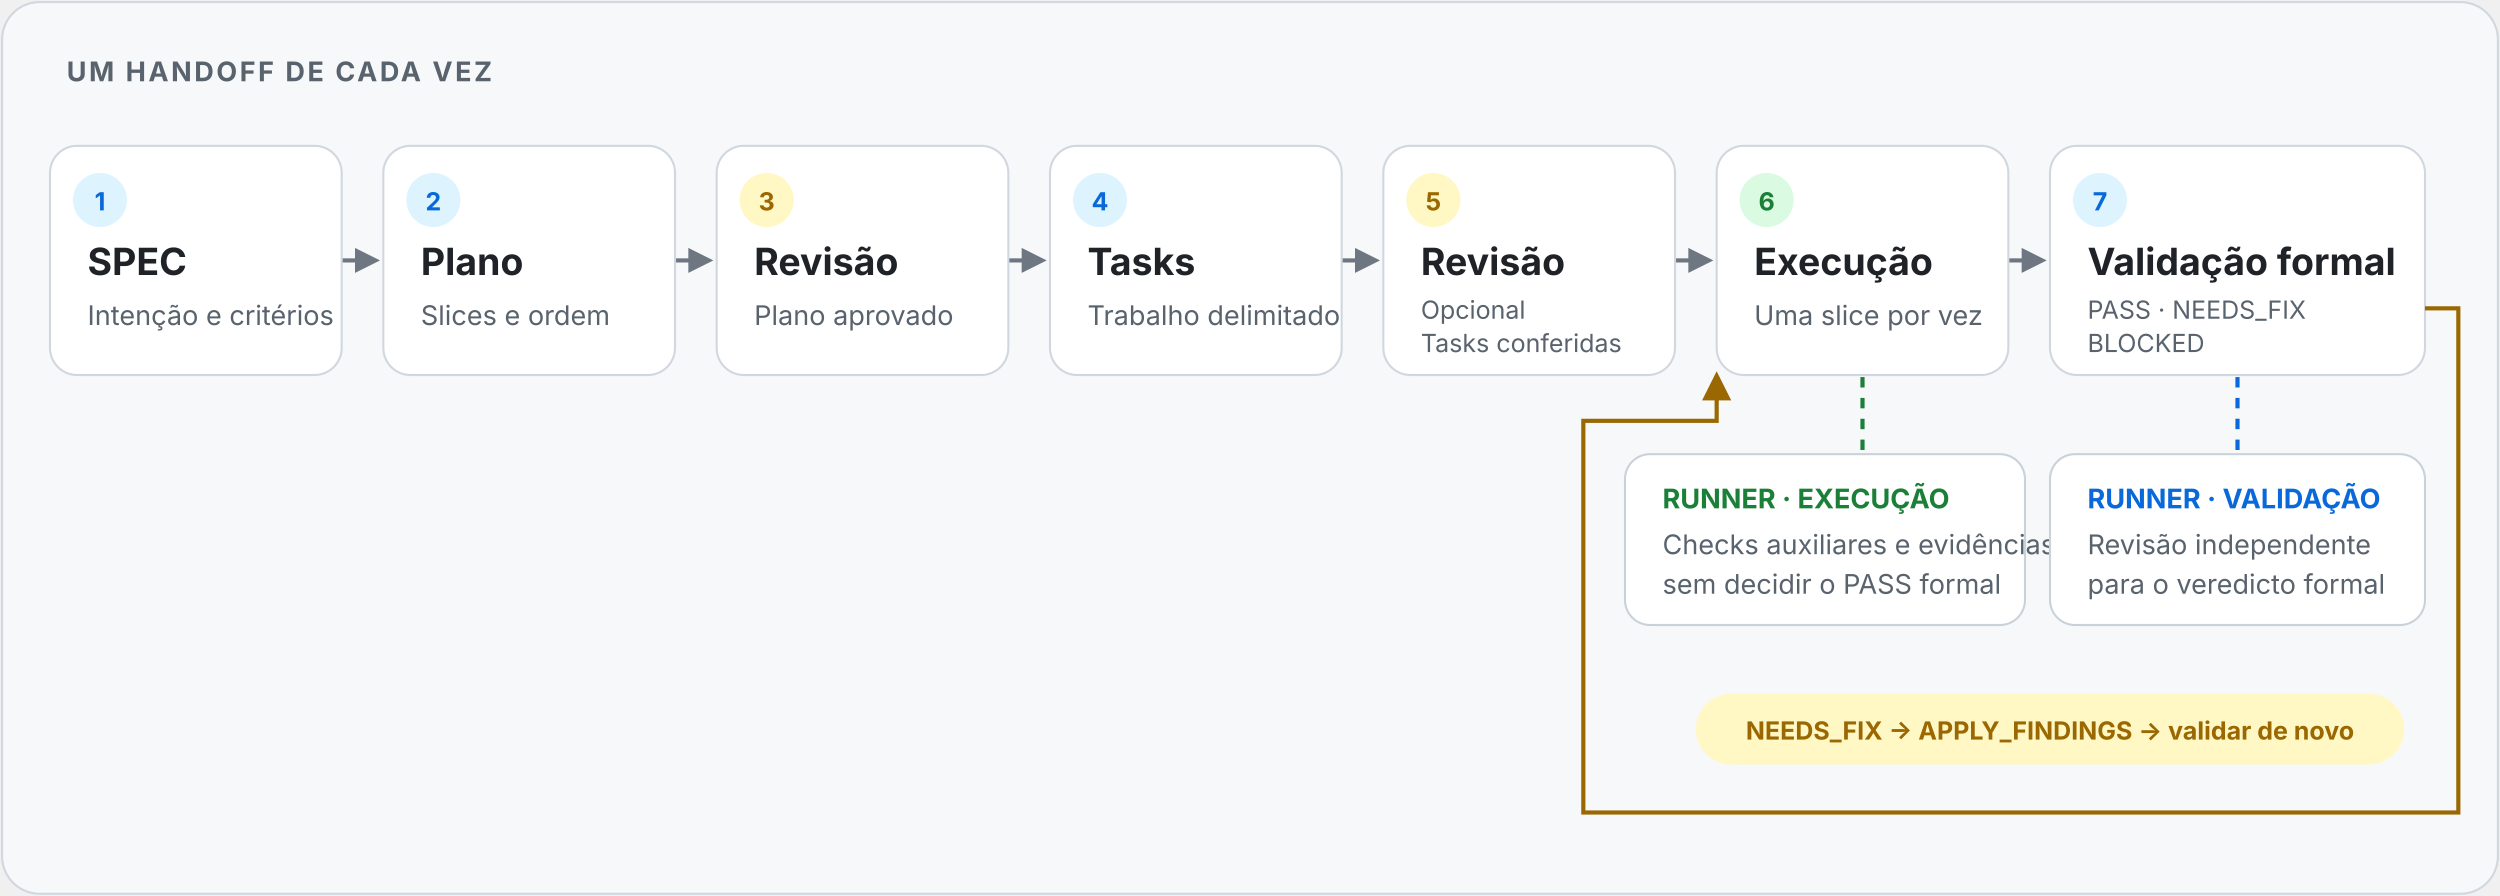
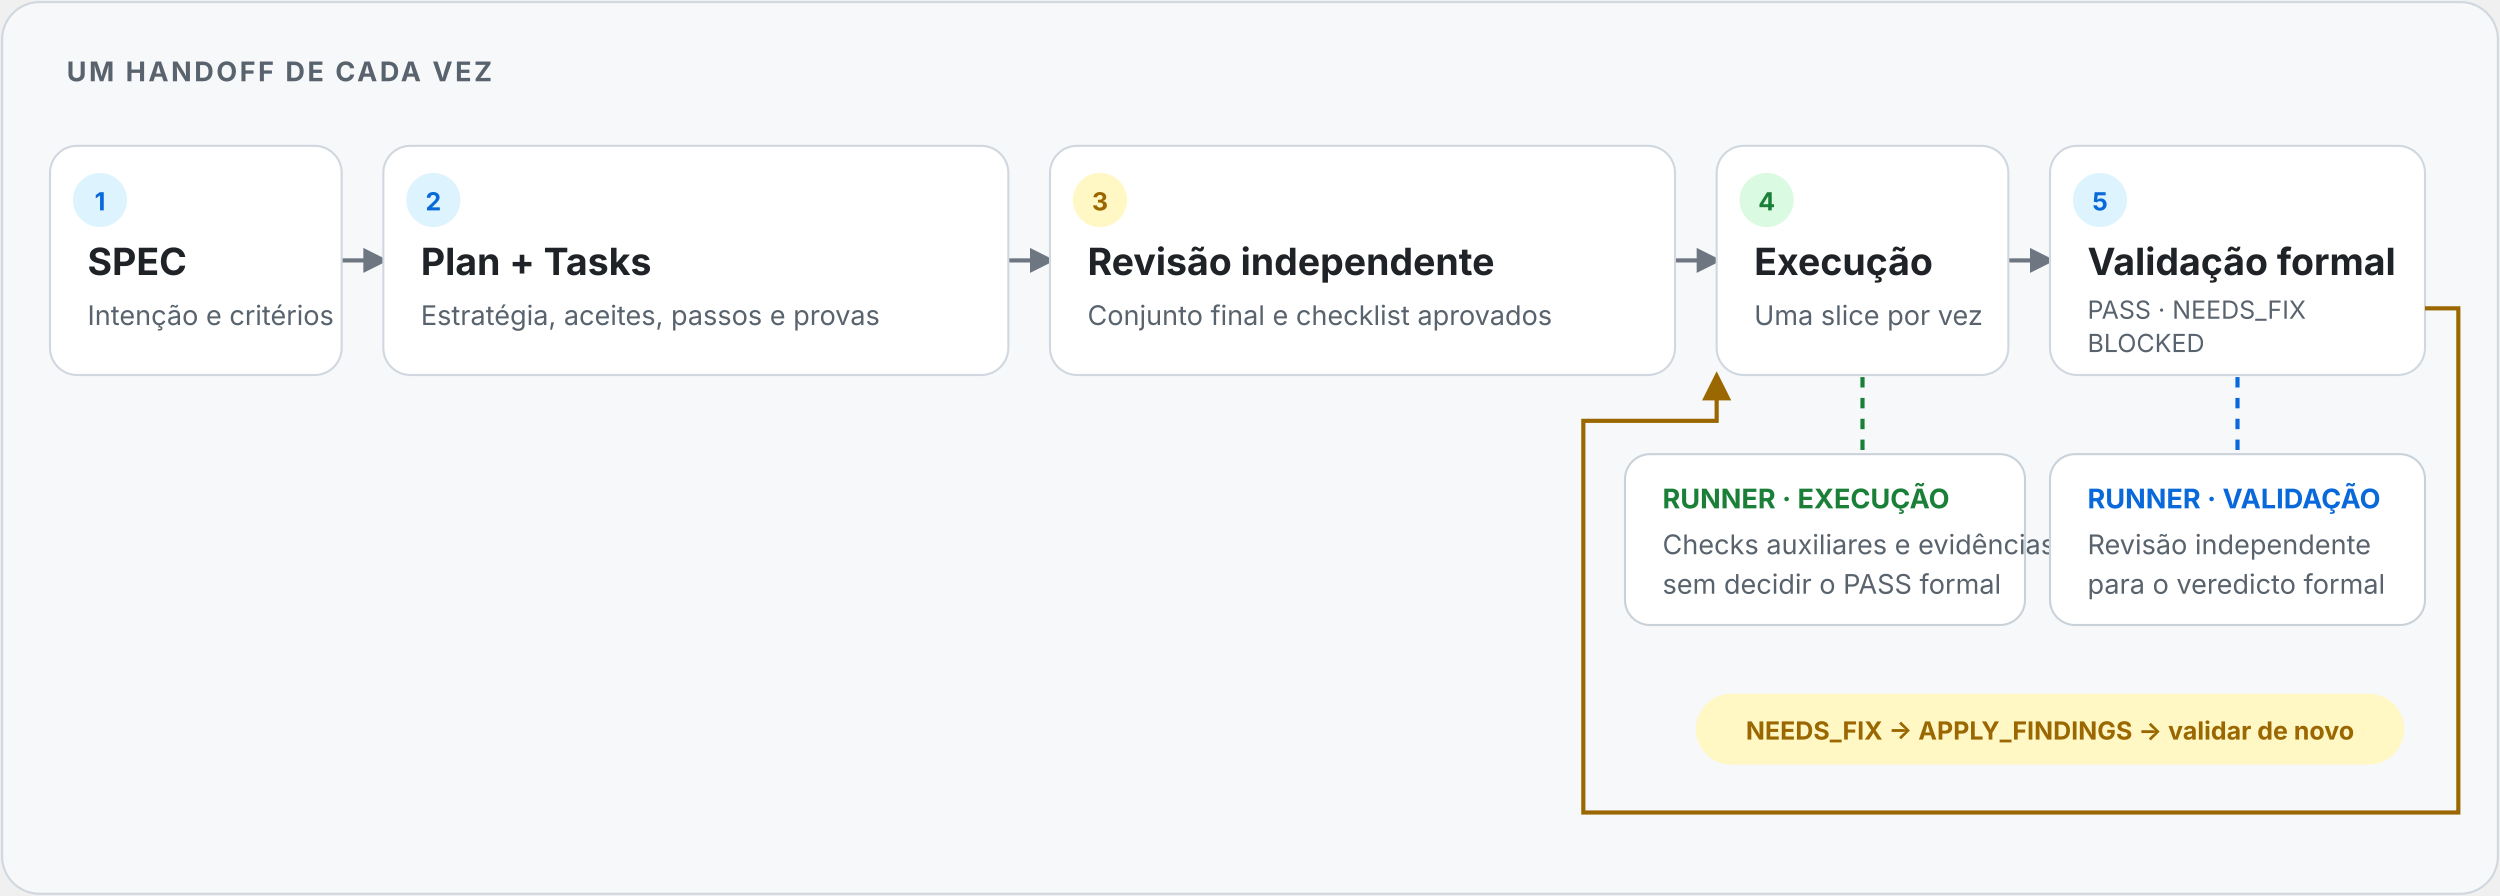
<svg xmlns="http://www.w3.org/2000/svg" viewBox="0 0 1200 430" role="img" aria-labelledby="title desc">
  <style>
    .canvas { fill: #f6f8fa; stroke: #d0d7de; }
    .card { fill: #ffffff; stroke: #d0d7de; }
    .detail { fill: #ffffff; stroke: #c9d1d9; }
    .ink { fill: #1f2328; }
    .muted { fill: #59636e; }
    .line { stroke: #6e7781; }
    .accent { fill: #0969da; }
    .accent-stroke { stroke: #0969da; }
    .green { fill: #1a7f37; }
    .green-stroke { stroke: #1a7f37; }
    .amber { fill: #9a6700; }
    .amber-stroke { stroke: #9a6700; }
    .soft-blue { fill: #ddf4ff; }
    .soft-green { fill: #dafbe1; }
    .soft-amber { fill: #fff8c5; }
    .number { fill: #ffffff; }
    text { font-family: -apple-system, BlinkMacSystemFont, "Segoe UI", sans-serif; }
    @media (prefers-color-scheme: dark) {
      .canvas { fill: #0d1117; stroke: #30363d; }
      .card, .detail { fill: #161b22; stroke: #30363d; }
      .ink { fill: #e6edf3; }
      .muted { fill: #9da7b3; }
      .line { stroke: #768390; }
      .accent { fill: #58a6ff; }
      .accent-stroke { stroke: #58a6ff; }
      .green { fill: #3fb950; }
      .green-stroke { stroke: #3fb950; }
      .amber { fill: #d29922; }
      .amber-stroke { stroke: #d29922; }
      .soft-blue { fill: #102a3a; }
      .soft-green { fill: #102b1b; }
      .soft-amber { fill: #2b2510; }
      .number { fill: #0d1117; }
    }
  </style>
  <defs>
    <marker id="arrow" viewBox="0 0 10 10" refX="8" refY="5" markerWidth="6" markerHeight="6" orient="auto-start-reverse">
      <path d="M 0 0 L 10 5 L 0 10 z" fill="#6e7781" class="line-fill" />
    </marker>
    <marker id="back-arrow" viewBox="0 0 10 10" refX="8" refY="5" markerWidth="7" markerHeight="7" orient="auto">
      <path d="M 0 0 L 10 5 L 0 10 z" fill="#9a6700" class="back-fill" />
    </marker>
  </defs>
  <style>
    @media (prefers-color-scheme: dark) {
      .line-fill { fill: #768390; }
      .back-fill { fill: #d29922; }
    }
  </style>
  <rect class="canvas" x="1" y="1" width="1198" height="428" rx="18" />
  <text class="muted" x="32" y="39" font-size="13" font-weight="700" letter-spacing="1.2">UM HANDOFF DE CADA VEZ</text>
  <g fill="none" stroke-width="2" marker-end="url(#arrow)">
-     <path class="line" d="M164 125 H180" />
-     <path class="line" d="M324 125 H340" />
-     <path class="line" d="M484 125 H500" />
-     <path class="line" d="M644 125 H660" />
-     <path class="line" d="M804 125 H820" />
-     <path class="line" d="M964 125 H980" />
+     <path class="line" d="M164 125 H184" />
+     <path class="line" d="M484 125 H504" />
+     <path class="line" d="M804 125 H824" />
+     <path class="line" d="M964 125 H984" />
  </g>
  <g>
    <rect class="card" x="24" y="70" width="140" height="110" rx="13" />
    <circle class="soft-blue" cx="48" cy="96" r="13" />
    <text class="accent" x="48" y="101" text-anchor="middle" font-size="12" font-weight="700">1</text>
    <text class="ink" x="42" y="132" font-size="18" font-weight="700">SPEC</text>
    <text class="muted" x="42" y="156" font-size="13">Intenção e critérios</text>
-     <rect class="card" x="184" y="70" width="140" height="110" rx="13" />
+     <rect class="card" x="184" y="70" width="300" height="110" rx="13" />
    <circle class="soft-blue" cx="208" cy="96" r="13" />
    <text class="accent" x="208" y="101" text-anchor="middle" font-size="12" font-weight="700">2</text>
-     <text class="ink" x="202" y="132" font-size="18" font-weight="700">Plano</text>
-     <text class="muted" x="202" y="156" font-size="13">Slices e ordem</text>
-     <rect class="card" x="344" y="70" width="140" height="110" rx="13" />
-     <circle class="soft-amber" cx="368" cy="96" r="13" />
-     <text class="amber" x="368" y="101" text-anchor="middle" font-size="12" font-weight="700">3</text>
-     <text class="ink" x="362" y="132" font-size="18" font-weight="700">Revisão</text>
-     <text class="muted" x="362" y="156" font-size="13">Plano aprovado</text>
-     <rect class="card" x="504" y="70" width="140" height="110" rx="13" />
-     <circle class="soft-blue" cx="528" cy="96" r="13" />
-     <text class="accent" x="528" y="101" text-anchor="middle" font-size="12" font-weight="700">4</text>
-     <text class="ink" x="522" y="132" font-size="18" font-weight="700">Tasks</text>
-     <text class="muted" x="522" y="156" font-size="13">Trabalho delimitado</text>
-     <rect class="card" x="664" y="70" width="140" height="110" rx="13" />
-     <circle class="soft-amber" cx="688" cy="96" r="13" />
-     <text class="amber" x="688" y="101" text-anchor="middle" font-size="12" font-weight="700">5</text>
-     <text class="ink" x="682" y="132" font-size="18" font-weight="700">Revisão</text>
-     <text class="muted" x="682" y="153" font-size="12">Opcional</text>
-     <text class="muted" x="682" y="169" font-size="12">Tasks conferidas</text>
+     <text class="ink" x="202" y="132" font-size="18" font-weight="700">Plan + Tasks</text>
+     <text class="muted" x="202" y="156" font-size="13">Estratégia, aceites, passos e provas</text>
+     <rect class="card" x="504" y="70" width="300" height="110" rx="13" />
+     <circle class="soft-amber" cx="528" cy="96" r="13" />
+     <text class="amber" x="528" y="101" text-anchor="middle" font-size="12" font-weight="700">3</text>
+     <text class="ink" x="522" y="132" font-size="18" font-weight="700">Revisão independente</text>
+     <text class="muted" x="522" y="156" font-size="13">Conjunto final e checklist aprovados</text>
    <rect class="card" x="824" y="70" width="140" height="110" rx="13" />
    <circle class="soft-green" cx="848" cy="96" r="13" />
-     <text class="green" x="848" y="101" text-anchor="middle" font-size="12" font-weight="700">6</text>
+     <text class="green" x="848" y="101" text-anchor="middle" font-size="12" font-weight="700">4</text>
    <text class="ink" x="842" y="132" font-size="18" font-weight="700">Execução</text>
    <text class="muted" x="842" y="156" font-size="13">Uma slice por vez</text>
    <rect class="card" x="984" y="70" width="180" height="110" rx="13" />
    <circle class="soft-blue" cx="1008" cy="96" r="13" />
-     <text class="accent" x="1008" y="101" text-anchor="middle" font-size="12" font-weight="700">7</text>
+     <text class="accent" x="1008" y="101" text-anchor="middle" font-size="12" font-weight="700">5</text>
    <text class="ink" x="1002" y="132" font-size="18" font-weight="700">Validação formal</text>
    <text class="muted" x="1002" y="153" font-size="12">PASS · NEEDS_FIX</text>
    <text class="muted" x="1002" y="169" font-size="12">BLOCKED</text>
  </g>
  <path class="green-stroke" d="M894 181 V218" fill="none" stroke-width="2" stroke-dasharray="5 5" />
  <path class="accent-stroke" d="M1074 181 V218" fill="none" stroke-width="2" stroke-dasharray="5 5" />
  <rect class="detail" x="780" y="218" width="192" height="82" rx="12" />
  <text class="green" x="798" y="244" font-size="13" font-weight="700">RUNNER · EXECUÇÃO</text>
  <text class="muted" x="798" y="266" font-size="13">Checks auxiliares e evidências</text>
  <text class="muted" x="798" y="285" font-size="13">sem decidir o PASS formal</text>
  <rect class="detail" x="984" y="218" width="180" height="82" rx="12" />
  <text class="accent" x="1002" y="244" font-size="13" font-weight="700">RUNNER · VALIDAÇÃO</text>
  <text class="muted" x="1002" y="266" font-size="13">Revisão independente</text>
  <text class="muted" x="1002" y="285" font-size="13">para o veredicto formal</text>
  <path class="amber-stroke" d="M1164 148 H1180 V390 H760 V202 H824 V181" fill="none" stroke-width="2" marker-end="url(#back-arrow)" />
  <rect class="soft-amber" x="814" y="333" width="340" height="34" rx="17" />
  <text class="amber" x="984" y="355" text-anchor="middle" font-size="12" font-weight="700">NEEDS_FIX → APPLY_FINDINGS → validar de novo</text>
</svg>
